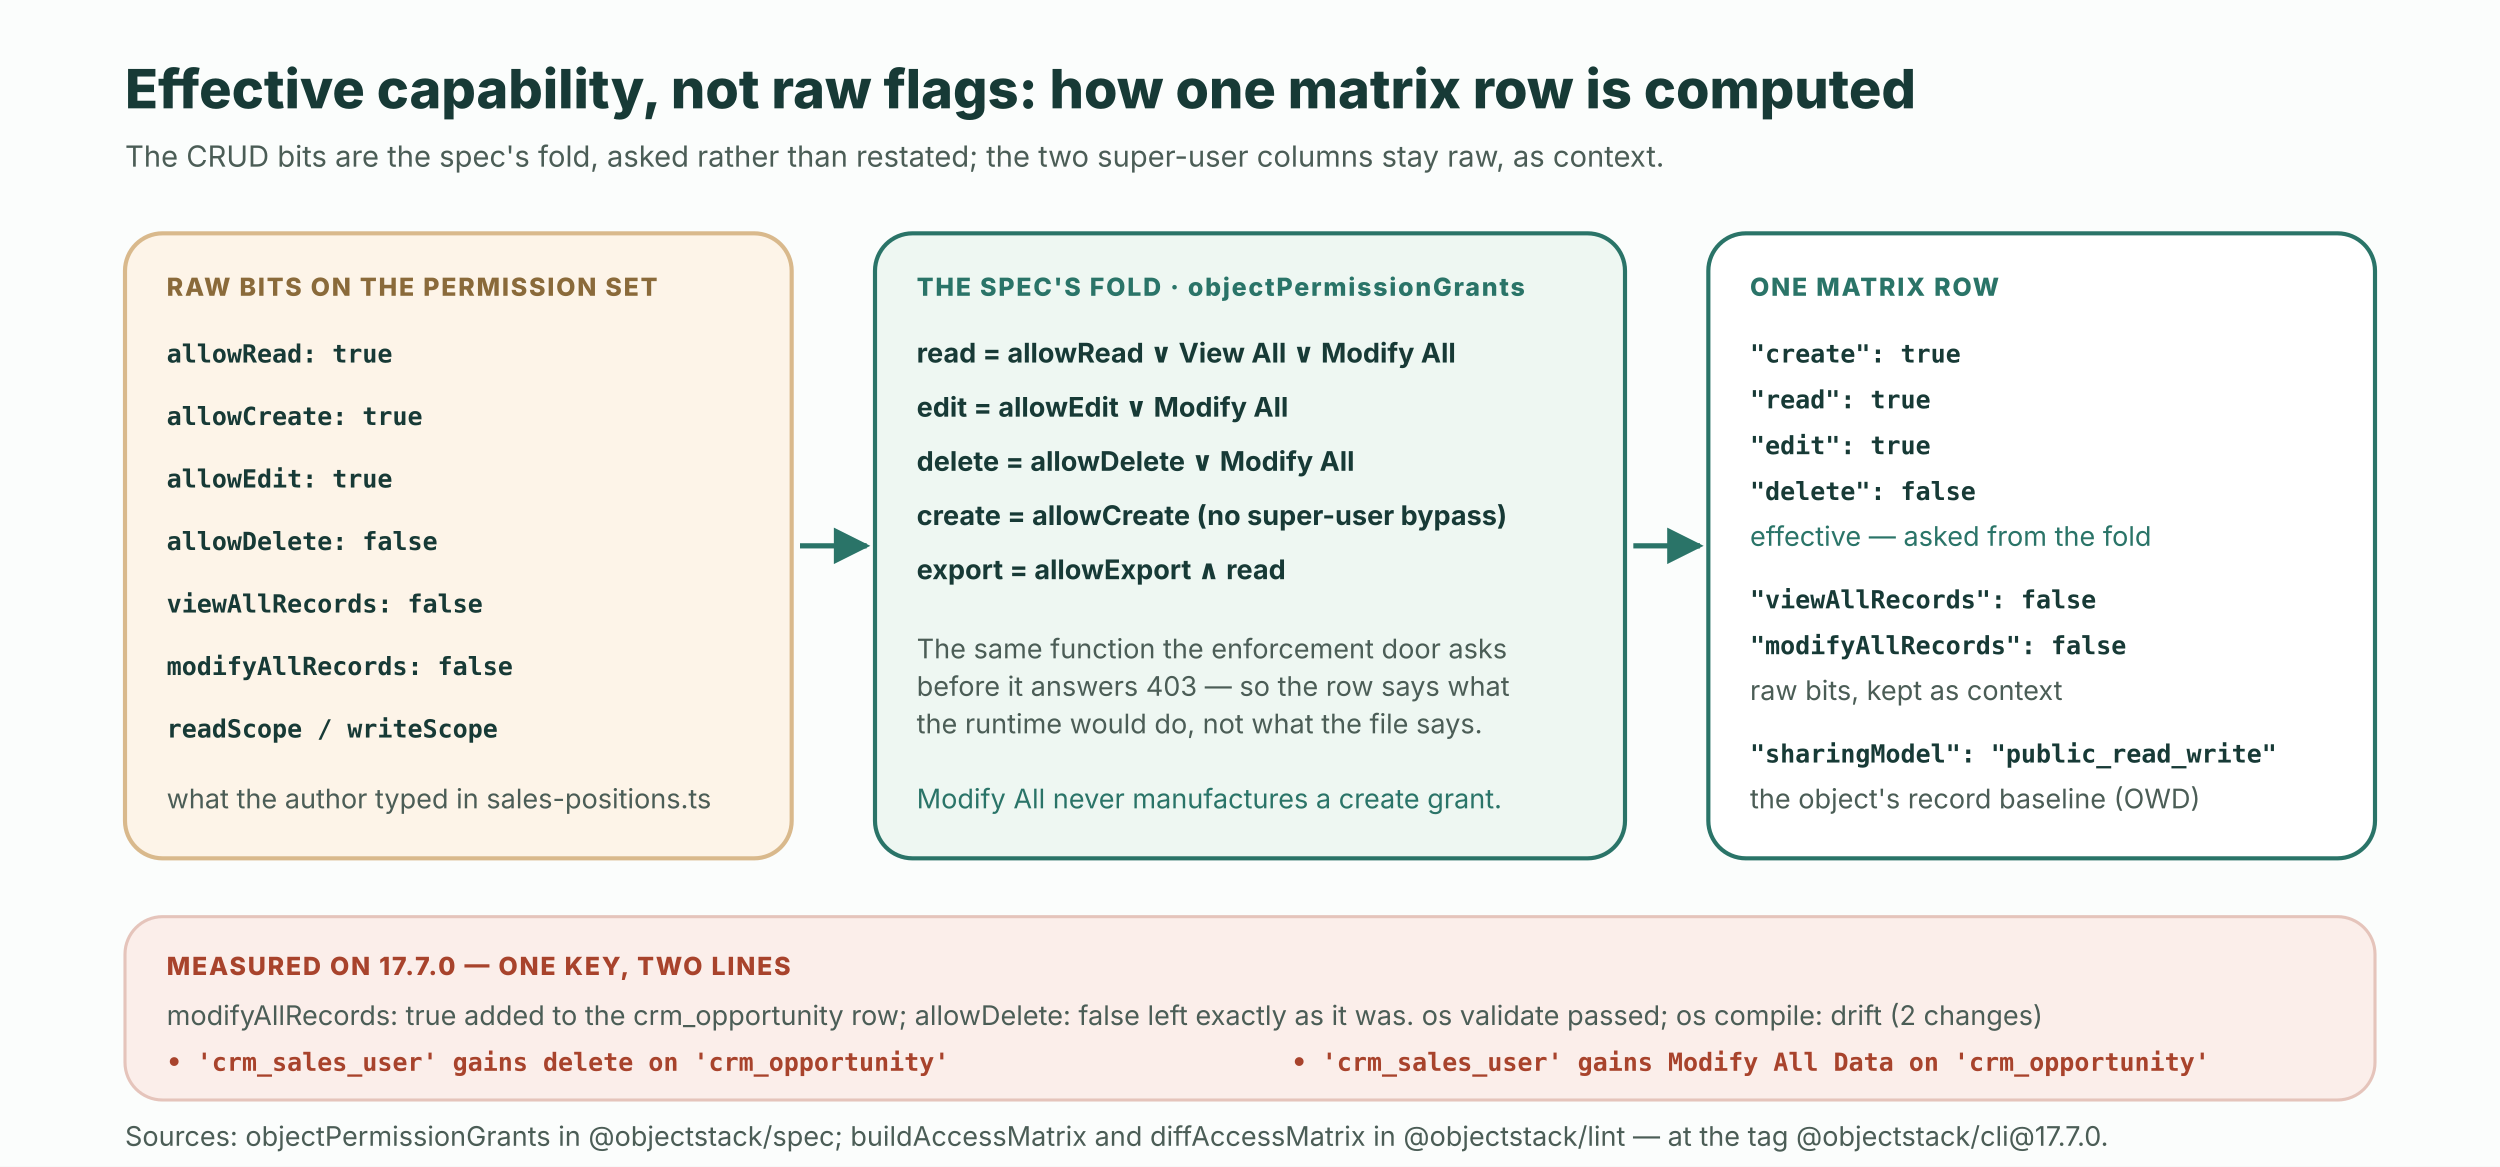
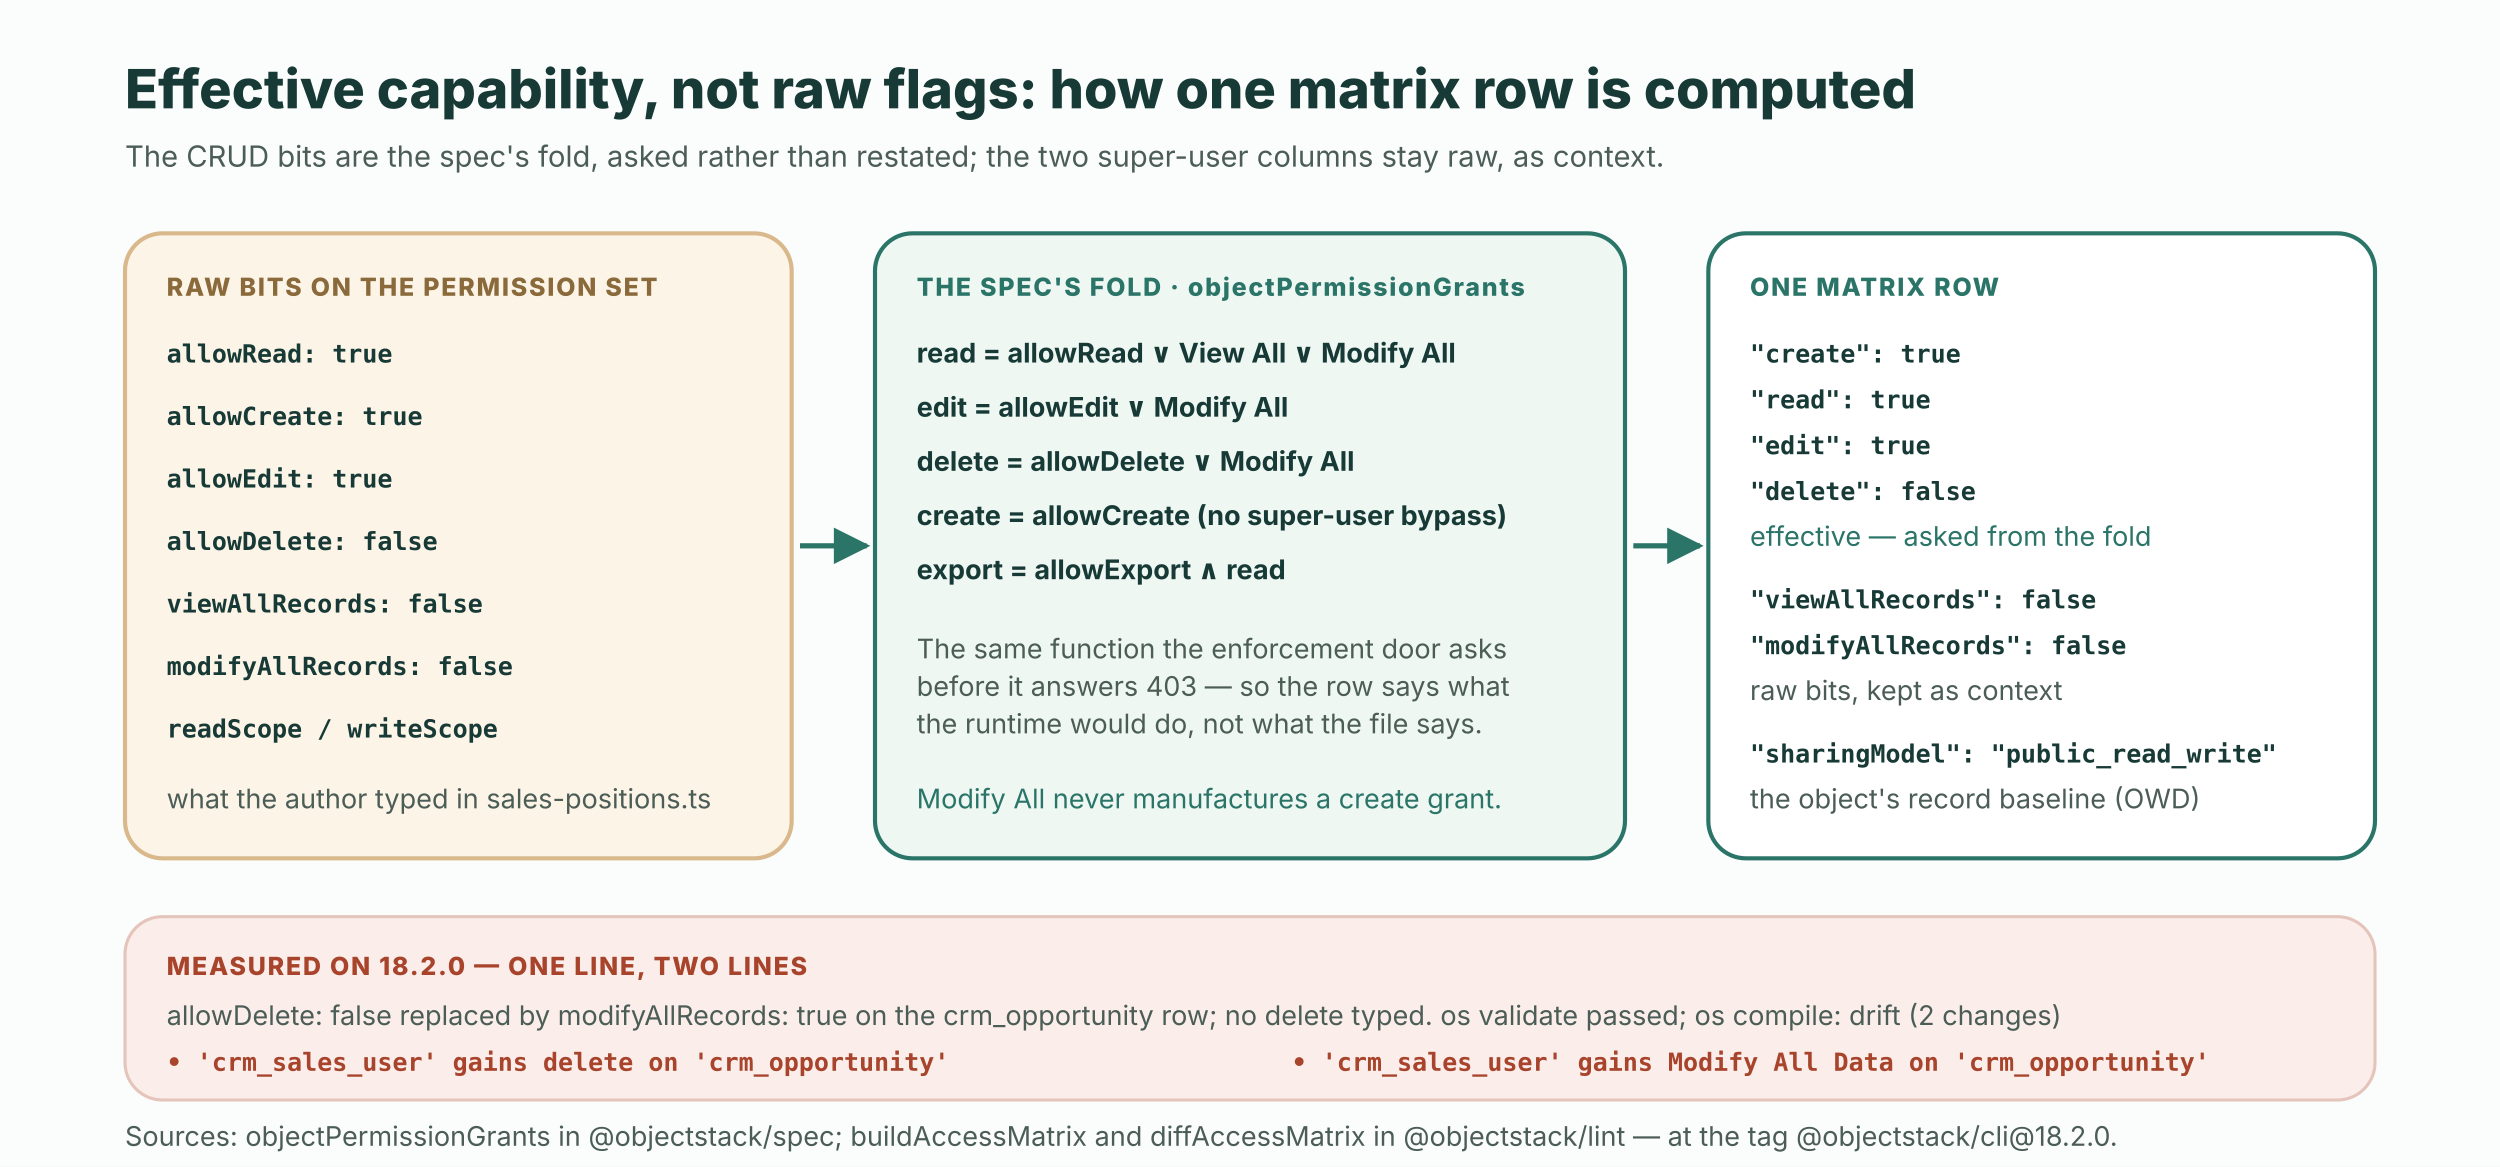
- <svg xmlns="http://www.w3.org/2000/svg" viewBox="0 0 1200 560" role="img" aria-label="Effective capability, not raw flags: the raw bits on a permission set, allowRead, allowCreate, allowEdit, allowDelete, viewAllRecords, modifyAllRecords and the read and write scopes, pass through the spec's fold objectPermissionGrants, where read is allowRead or View All or Modify All, edit and delete are their own bit or Modify All, create has no super-user bypass and export is allowExport and read, and land as one matrix row whose create, read, edit and delete are effective, whose viewAllRecords and modifyAllRecords are the raw bits kept as context, and which carries the object's sharingModel; measured on 17.7.0, adding modifyAllRecords true while allowDelete stays false produces two drift lines, gains delete and gains Modify All Data on crm_opportunity">
+ <svg xmlns="http://www.w3.org/2000/svg" viewBox="0 0 1200 560" role="img" aria-label="Effective capability, not raw flags: the raw bits on a permission set, allowRead, allowCreate, allowEdit, allowDelete, viewAllRecords, modifyAllRecords and the read and write scopes, pass through the spec's fold objectPermissionGrants, where read is allowRead or View All or Modify All, edit and delete are their own bit or Modify All, create has no super-user bypass and export is allowExport and read, and land as one matrix row whose create, read, edit and delete are effective, whose viewAllRecords and modifyAllRecords are the raw bits kept as context, and which carries the object's sharingModel; measured on 18.2.0, replacing allowDelete false with modifyAllRecords true on the row produces two drift lines, gains delete and gains Modify All Data on crm_opportunity">
  <defs>
    <marker id="arr" viewBox="0 0 10 10" refX="9" refY="5" markerWidth="7" markerHeight="7" orient="auto-start-reverse">
      <path d="M0 0 L10 5 L0 10 z" fill="#2a7468" />
    </marker>
    <style>
      text{font-family:-apple-system,BlinkMacSystemFont,"Segoe UI",sans-serif;fill:#173a36}
      .h{font-size:26px;font-weight:780}
      .note{font-size:14px;fill:#4b5d56}
      .cap{font-size:12px;font-weight:780;letter-spacing:.07em}
      .rule{font-size:13px;font-weight:650}
      .small{font-size:13px;fill:#4b5d56}
      .mono{font-family:ui-monospace,SFMono-Regular,Menlo,monospace;font-size:12px;font-weight:600}
      .teal{fill:#2a7468}
      .amber{fill:#8a6a3a}
      .red{fill:#a8432c}
    </style>
  </defs>
  <rect width="1200" height="560" fill="#fbfdfc" />
  <text x="60" y="52" class="h">Effective capability, not raw flags: how one matrix row is computed</text>
  <text x="60" y="80" class="note">The CRUD bits are the spec's fold, asked rather than restated; the two super-user columns stay raw, as context.</text>
  <g transform="translate(60 112)">
    <rect width="320" height="300" rx="18" fill="#fdf4e8" stroke="#d9b98c" stroke-width="2" />
    <text x="20" y="30" class="cap amber">RAW BITS ON THE PERMISSION SET</text>
    <text x="20" y="62" class="mono">allowRead: true</text>
    <text x="20" y="92" class="mono">allowCreate: true</text>
    <text x="20" y="122" class="mono">allowEdit: true</text>
    <text x="20" y="152" class="mono">allowDelete: false</text>
    <text x="20" y="182" class="mono">viewAllRecords: false</text>
    <text x="20" y="212" class="mono">modifyAllRecords: false</text>
    <text x="20" y="242" class="mono">readScope / writeScope</text>
    <text x="20" y="276" class="small">what the author typed in sales-positions.ts</text>
  </g>
  <line x1="384" y1="262" x2="416" y2="262" stroke="#2a7468" stroke-width="2.5" marker-end="url(#arr)" />
  <g transform="translate(420 112)">
    <rect width="360" height="300" rx="18" fill="#eef7f2" stroke="#2a7468" stroke-width="2" />
    <text x="20" y="30" class="cap teal">THE SPEC'S FOLD · objectPermissionGrants</text>
    <text x="20" y="62" class="rule">read = allowRead ∨ View All ∨ Modify All</text>
    <text x="20" y="88" class="rule">edit = allowEdit ∨ Modify All</text>
    <text x="20" y="114" class="rule">delete = allowDelete ∨ Modify All</text>
    <text x="20" y="140" class="rule">create = allowCreate (no super-user bypass)</text>
    <text x="20" y="166" class="rule">export = allowExport ∧ read</text>
    <text x="20" y="204" class="small">The same function the enforcement door asks</text>
    <text x="20" y="222" class="small">before it answers 403 — so the row says what</text>
    <text x="20" y="240" class="small">the runtime would do, not what the file says.</text>
    <text x="20" y="276" class="small teal">Modify All never manufactures a create grant.</text>
  </g>
  <line x1="784" y1="262" x2="816" y2="262" stroke="#2a7468" stroke-width="2.5" marker-end="url(#arr)" />
  <g transform="translate(820 112)">
    <rect width="320" height="300" rx="18" fill="#ffffff" stroke="#2a7468" stroke-width="2" />
    <text x="20" y="30" class="cap teal">ONE MATRIX ROW</text>
    <text x="20" y="62" class="mono">"create": true</text>
    <text x="20" y="84" class="mono">"read": true</text>
    <text x="20" y="106" class="mono">"edit": true</text>
    <text x="20" y="128" class="mono">"delete": false</text>
    <text x="20" y="150" class="small teal">effective — asked from the fold</text>
    <text x="20" y="180" class="mono">"viewAllRecords": false</text>
    <text x="20" y="202" class="mono">"modifyAllRecords": false</text>
    <text x="20" y="224" class="small">raw bits, kept as context</text>
    <text x="20" y="254" class="mono">"sharingModel": "public_read_write"</text>
    <text x="20" y="276" class="small">the object's record baseline (OWD)</text>
  </g>
  <g transform="translate(60 440)">
    <rect width="1080" height="88" rx="18" fill="#fbeeea" stroke="#e5c4bb" stroke-width="1.5" />
-     <text x="20" y="28" class="cap red">MEASURED ON 17.7.0 — ONE KEY, TWO LINES</text>
-     <text x="20" y="52" class="small">modifyAllRecords: true added to the crm_opportunity row; allowDelete: false left exactly as it was. os validate passed; os compile: drift (2 changes)</text>
+     <text x="20" y="28" class="cap red">MEASURED ON 18.2.0 — ONE LINE, TWO LINES</text>
+     <text x="20" y="52" class="small">allowDelete: false replaced by modifyAllRecords: true on the crm_opportunity row; no delete typed. os validate passed; os compile: drift (2 changes)</text>
    <text x="20" y="74" class="mono red">• 'crm_sales_user' gains delete on 'crm_opportunity'</text>
    <text x="560" y="74" class="mono red">• 'crm_sales_user' gains Modify All Data on 'crm_opportunity'</text>
  </g>
-   <text x="60" y="550" class="small">Sources: objectPermissionGrants in @objectstack/spec; buildAccessMatrix and diffAccessMatrix in @objectstack/lint — at the tag @objectstack/cli@17.7.0.</text>
+   <text x="60" y="550" class="small">Sources: objectPermissionGrants in @objectstack/spec; buildAccessMatrix and diffAccessMatrix in @objectstack/lint — at the tag @objectstack/cli@18.2.0.</text>
</svg>
